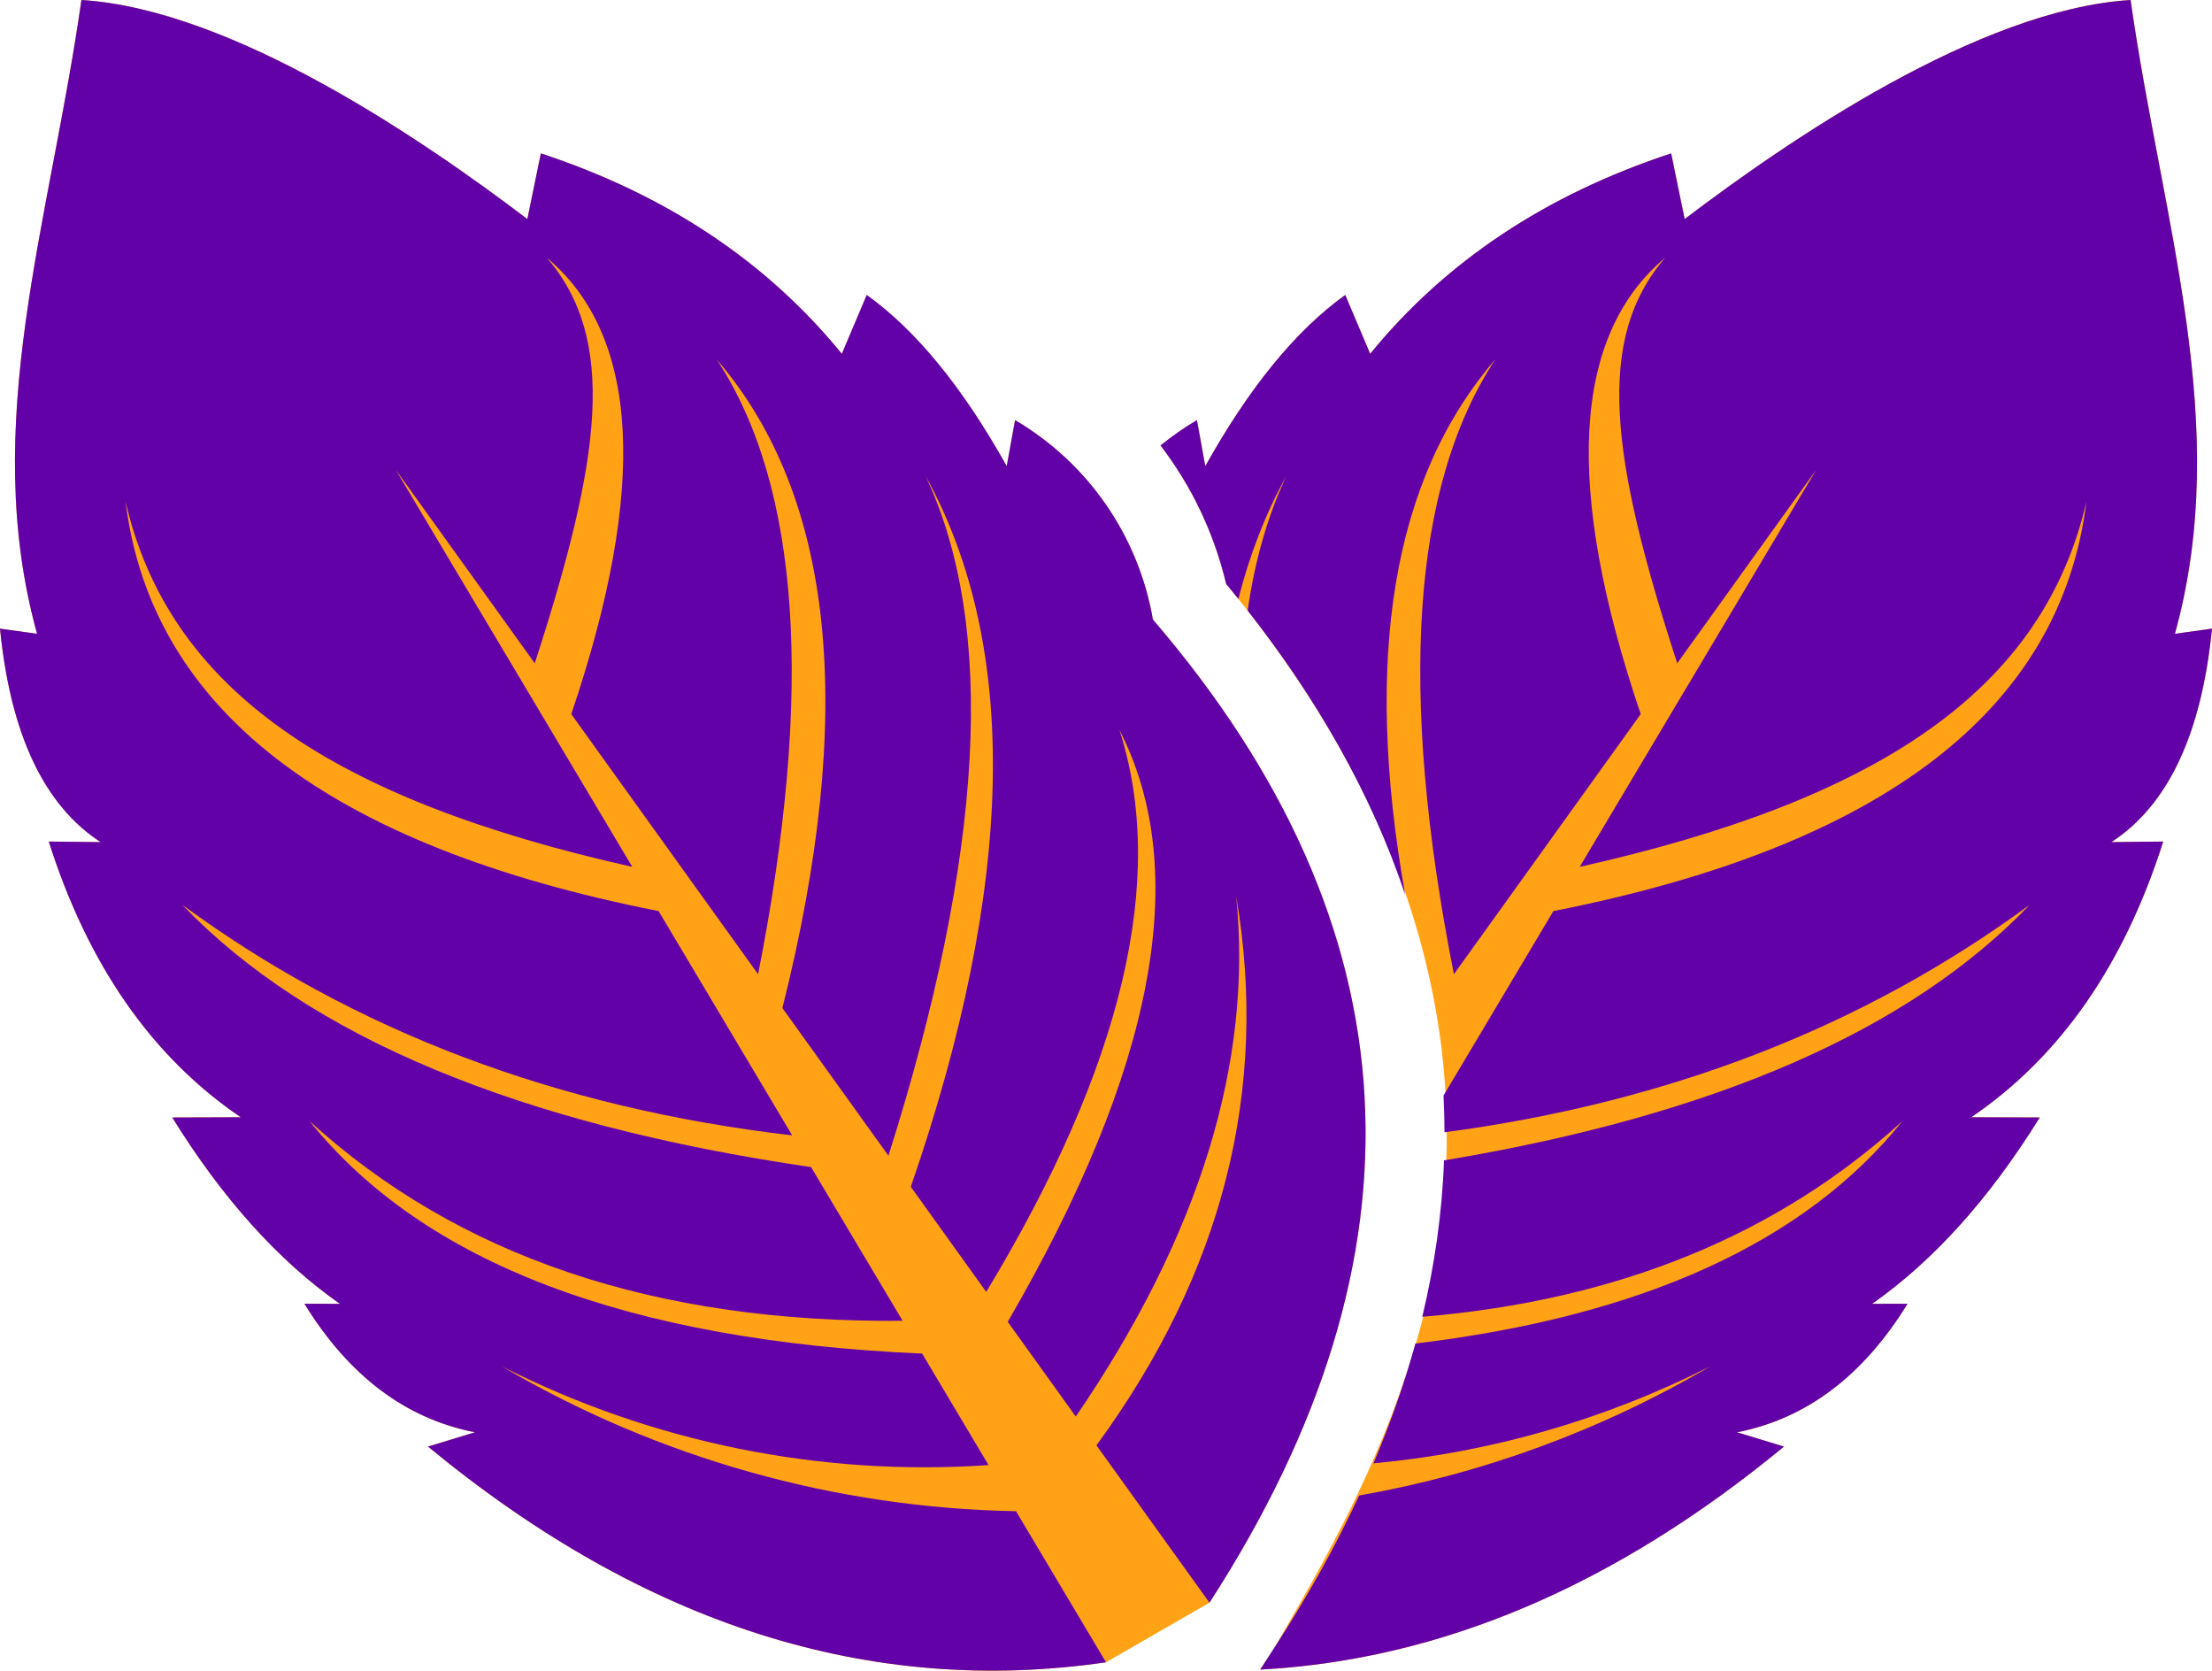
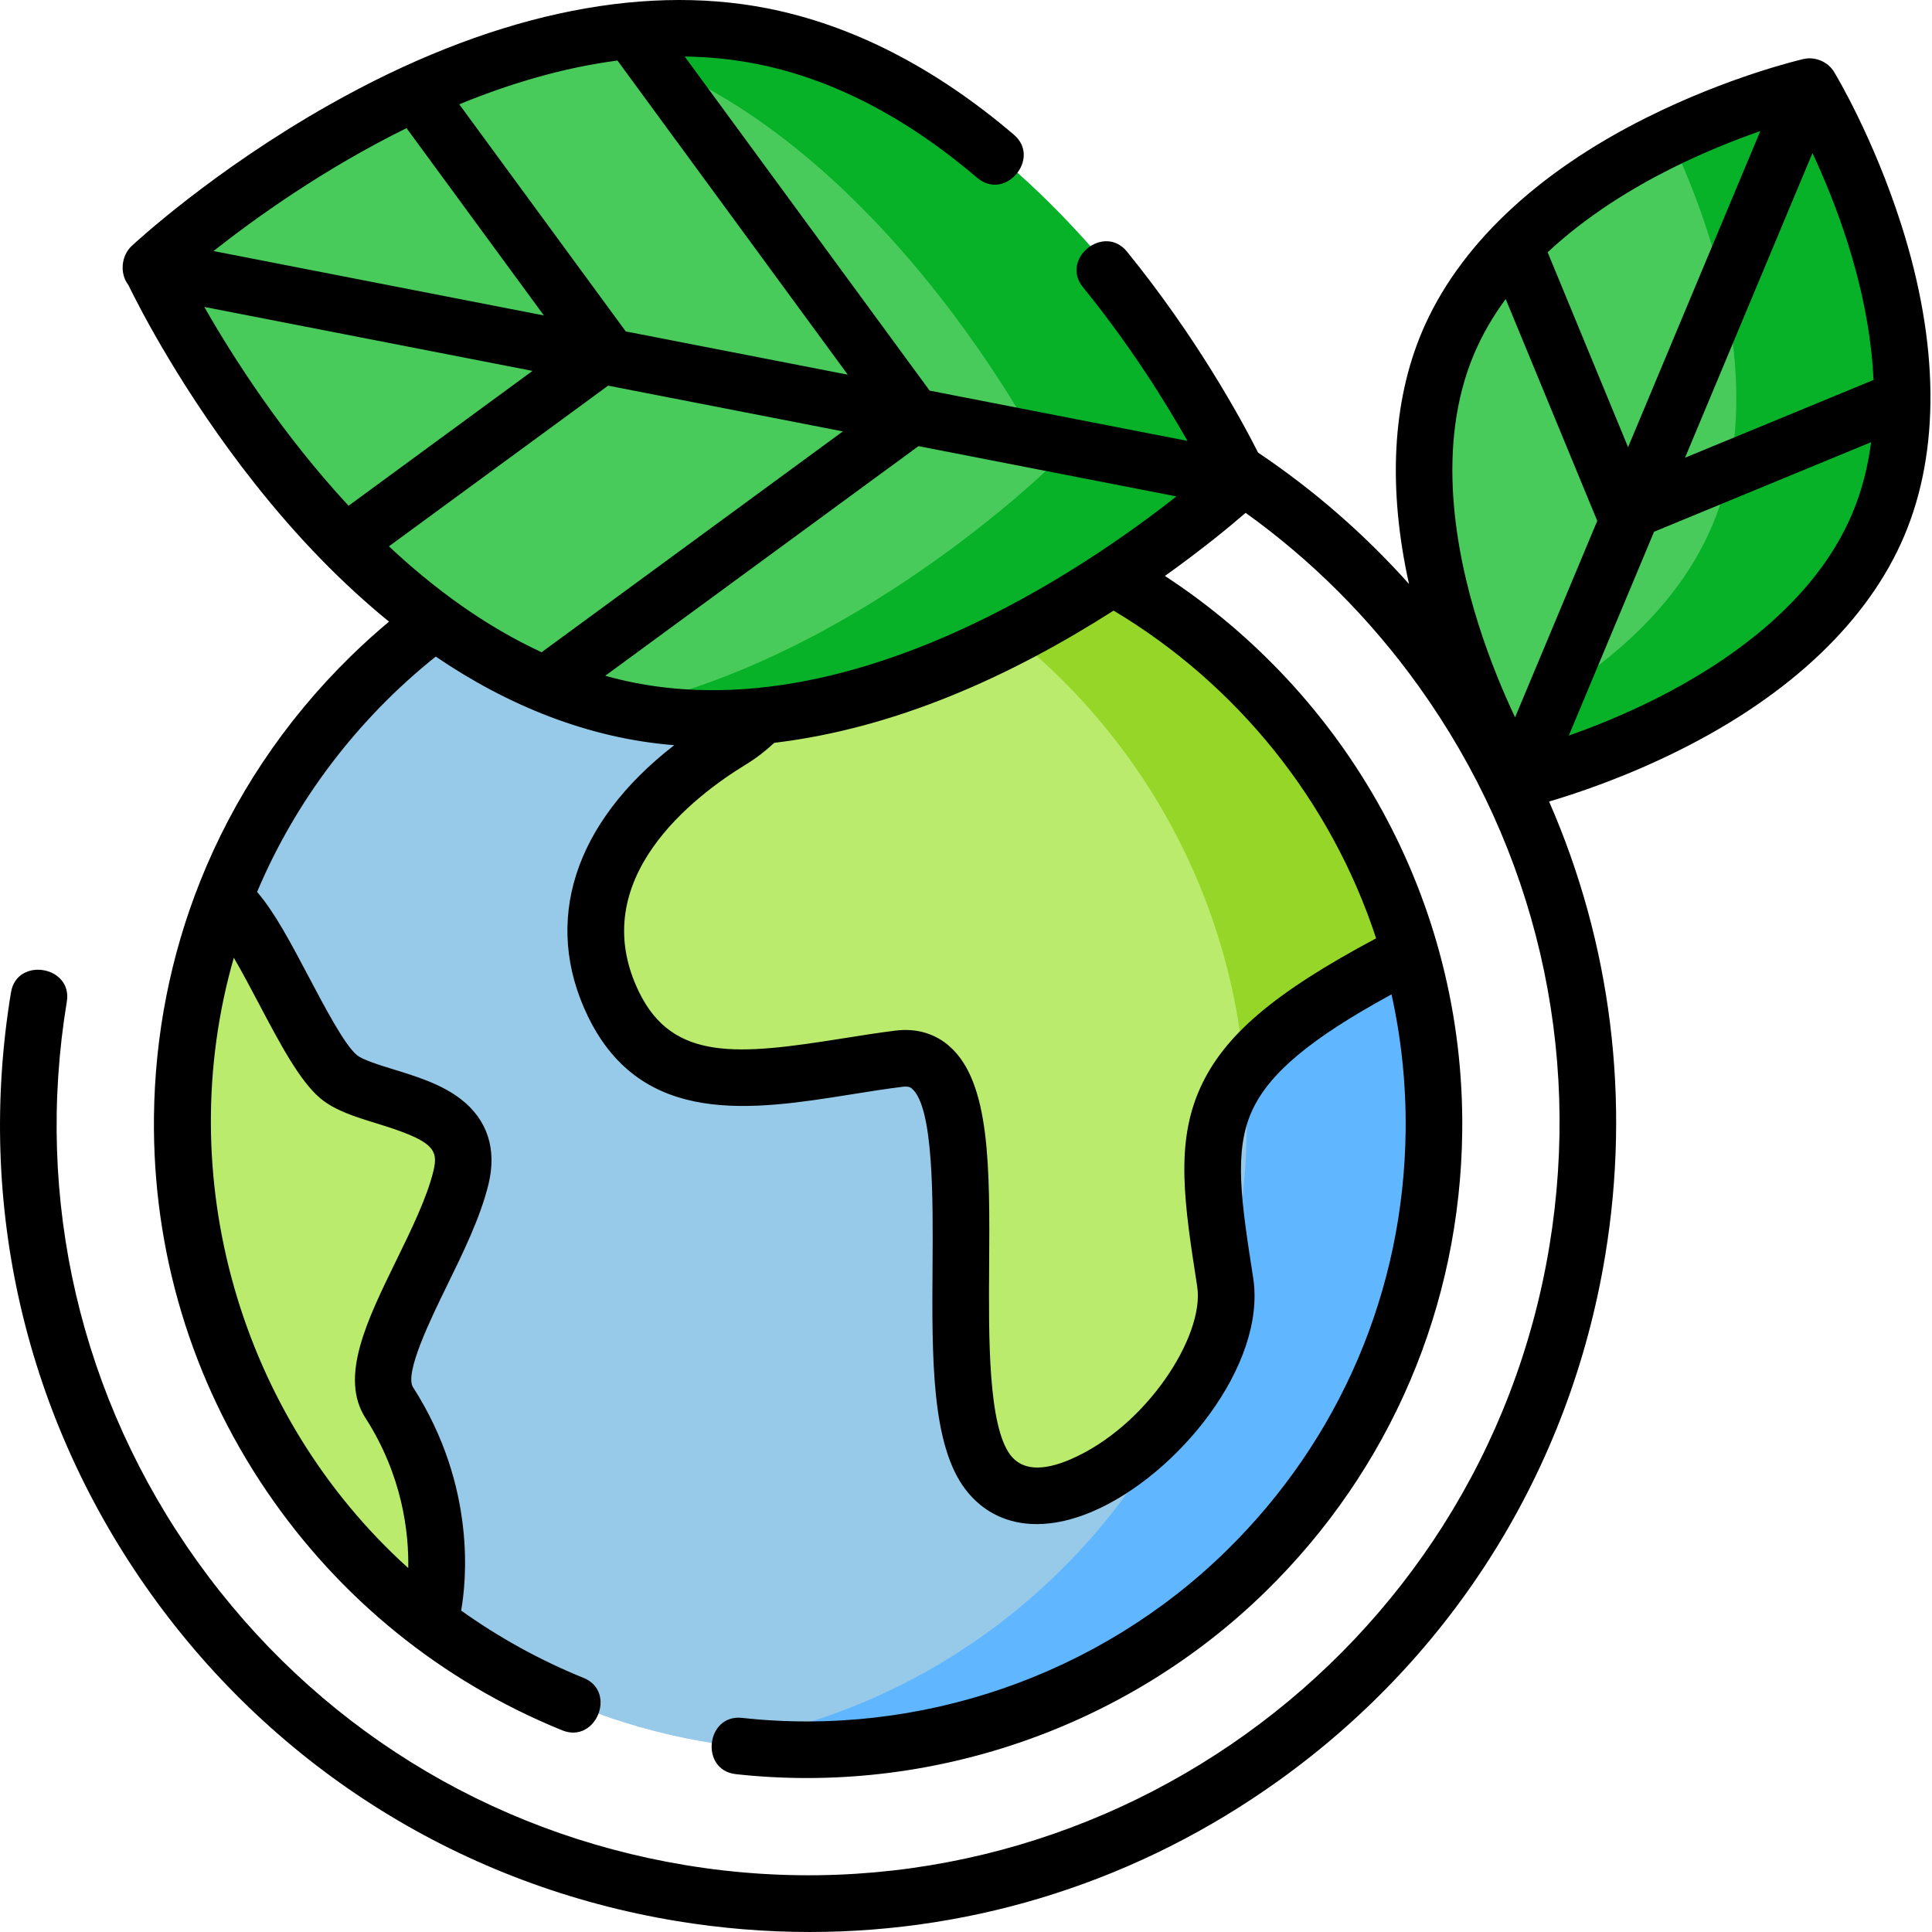
- <svg xmlns="http://www.w3.org/2000/svg" version="1.1" viewBox="0 0 1266.667 956.388">
-   <g id="g8" transform="matrix(1.333333,0,0,-1.333333,-1366.667,2778.107)">
-     <g id="g3695" style="fill:#ffa216;fill-opacity:1">
-       <path d="m 1551.6,1832.87 c -5.14,21.76 -14.81,41.98 -28.17,59.45 4.89,3.99 10.1,7.63 15.62,10.88 2.39,-13.17 3.59,-19.76 3.59,-19.76 18.87,33.79 38.91,58.29 60.11,73.5 l 10.71,-25.26 c 32.33,39.64 75.42,68.32 129.26,86.05 3.87,-18.8 5.8,-28.2 5.8,-28.2 44.17,33.52 126.41,90.03 191.51,94.05 13.58,-95.59 43.93,-182.16 19.05,-272.11 10.61,1.47 15.92,2.21 15.92,2.21 -4.5,-45.31 -18.9,-75.86 -43.21,-91.65 14.84,0.16 22.26,0.23 22.26,0.23 -16.84,-53 -44.32,-92.46 -82.44,-118.36 19.61,-0.07 29.41,-0.1 29.41,-0.1 -21.57,-34.81 -45.56,-61.48 -71.99,-80.01 10.15,0.03 15.22,0.04 15.22,0.04 -19.04,-30.96 -43.45,-49.36 -73.23,-55.2 13.44,-4.09 20.16,-6.13 20.16,-6.13 -72.39,-59.71 -147.37,-91.62 -224.94,-95.75 l 6.67,10.32 c 22.42,39.123 61.137,103.069 71.048,181.219 10.71,84.451 -13.244,178.949 -92.358,274.581 z" style="fill:#ffa216;fill-opacity:1;fill-rule:evenodd;stroke:none;stroke-width:0.1" id="path14-1" />
-       <path d="m 1544.44,1395.48 c 96.86,149.77 88.76,290.47 -24.3,422.1 -6.17,35.86 -27.82,67.19 -59.19,85.62 -2.39,-13.17 -3.59,-19.76 -3.59,-19.76 -18.87,33.79 -38.91,58.29 -60.11,73.5 l -10.71,-25.26 c -32.33,39.64 -75.42,68.32 -129.26,86.05 -3.87,-18.8 -5.8,-28.2 -5.8,-28.2 -44.17,33.52 -126.41,90.03 -191.51,94.05 -13.58,-95.59 -43.93,-182.16 -19.05,-272.11 -10.61,1.47 -15.92,2.21 -15.92,2.21 4.5,-45.31 18.9,-75.86 43.21,-91.65 -14.84,0.16 -22.26,0.23 -22.26,0.23 16.84,-53 44.32,-92.46 82.44,-118.36 -19.61,-0.07 -29.41,-0.1 -29.41,-0.1 21.56,-34.81 45.56,-61.48 71.99,-80.01 -10.15,0.03 -15.22,0.04 -15.22,0.04 19.04,-30.96 43.45,-49.36 73.23,-55.2 -13.44,-4.09 -20.16,-6.13 -20.16,-6.13 92.81,-76.55 189.87,-107.42 291.18,-92.61" style="fill:#ffa216;fill-opacity:1;fill-rule:evenodd;stroke:none;stroke-width:0.1" id="path16-5" />
-     </g>
-     <g id="g4065" style="fill:#6201a7;fill-opacity:1">
-       <g id="g3672" style="fill:#6201a7;fill-opacity:1">
-         <path d="m 1805.01,1881.87 -59.68,-83.07 c -28.6,88.1 -35.45,139 -5.18,174.12 -39.93,-33.48 -43.43,-98.8 -10.5,-195.94 l -80.23,-111.68 v 0 c -24.02,121.47 -18.1,209.45 17.75,263.93 -43.93,-51.05 -56.82,-127.64 -38.69,-229.74 -14.79,44.12 -38.45,84.77 -67.63,121.94 3.07,21.54 8.62,40.83 16.65,57.86 -8.96,-16.25 -15.83,-33.87 -20.63,-52.86 -1.74,2.15 -3.49,4.3 -5.27,6.44 -5.14,21.76 -14.81,41.98 -28.17,59.45 4.89,3.99 10.1,7.63 15.62,10.88 2.39,-13.17 3.59,-19.76 3.59,-19.76 18.87,33.79 38.91,58.29 60.11,73.5 7.14,-16.84 10.71,-25.26 10.71,-25.26 32.33,39.64 75.42,68.32 129.26,86.05 3.87,-18.8 5.8,-28.2 5.8,-28.2 44.17,33.52 126.41,90.03 191.51,94.05 13.58,-95.59 43.93,-182.16 19.05,-272.11 10.61,1.47 15.92,2.21 15.92,2.21 -4.5,-45.31 -18.9,-75.86 -43.21,-91.65 14.84,0.16 22.26,0.23 22.26,0.23 -16.84,-53 -44.32,-92.46 -82.44,-118.36 19.61,-0.07 29.41,-0.1 29.41,-0.1 -21.57,-34.81 -45.56,-61.48 -71.99,-80.01 10.15,0.03 15.22,0.04 15.22,0.04 -19.04,-30.96 -43.45,-49.36 -73.23,-55.2 13.44,-4.09 20.16,-6.13 20.16,-6.13 -72.39,-59.71 -147.37,-91.62 -224.94,-95.75 l 6.67,10.32 c 13.43,20.76 25.53,42.26 35.82,64.43 52.94,9.3 104,28 150.71,55.42 -45.31,-22.94 -94.38,-36.99 -144.57,-41.62 7.13,16.8 13.21,33.95 18.01,51.44 97.67,11.73 167.39,43.56 209.15,95.48 -53.81,-49.03 -122.55,-77.02 -206.2,-84 5.27,21.92 8.51,44.33 9.34,67.16 116.07,19.28 199.92,55.85 251.54,109.74 -71.25,-52.36 -155.03,-84.92 -251.33,-97.69 -0.01,5.24 -0.15,10.51 -0.42,15.79 l 47.18,79.19 c 141.55,27.91 217.86,86.51 228.93,175.8 -18.63,-80.47 -88.24,-127.82 -217.62,-156.82 v 0 l 101.56,170.48" style="fill:#6201a7;fill-opacity:1;fill-rule:evenodd;stroke:none;stroke-width:0.1" id="path14" />
-         <path d="m 1194.99,1881.87 59.68,-83.07 c 28.6,88.1 35.45,139 5.18,174.12 39.93,-33.48 43.42,-98.8 10.5,-195.94 l 80.23,-111.68 v 0 c 24.02,121.47 18.1,209.45 -17.75,263.93 50.66,-58.87 60.06,-151.69 28.19,-278.45 l 45.55,-63.4 c 41.15,129.9 46.46,227.2 15.93,291.91 40.59,-73.65 38.48,-175.4 -6.33,-305.27 l 32.4,-45.11 c 58.65,97.01 77.72,177.42 57.22,241.23 31.16,-60.75 15.16,-145.44 -47.99,-254.07 l 29.23,-40.69 c 53.1,77.63 76.07,152.08 68.89,223.37 14.18,-83.09 -5.82,-161.66 -60.01,-235.73 l 48.53,-67.54 c 96.86,149.77 88.76,290.47 -24.3,422.1 -6.17,35.86 -27.82,67.19 -59.19,85.62 -2.39,-13.17 -3.59,-19.76 -3.59,-19.76 -18.87,33.79 -38.91,58.29 -60.11,73.5 -7.14,-16.84 -10.71,-25.26 -10.71,-25.26 -32.33,39.64 -75.42,68.32 -129.26,86.05 -3.87,-18.8 -5.8,-28.2 -5.8,-28.2 -44.17,33.52 -126.41,90.03 -191.51,94.05 -13.58,-95.59 -43.93,-182.16 -19.05,-272.11 -10.61,1.47 -15.92,2.21 -15.92,2.21 4.5,-45.31 18.9,-75.86 43.21,-91.65 -14.84,0.16 -22.26,0.23 -22.26,0.23 16.84,-53 44.32,-92.46 82.44,-118.36 -19.61,-0.07 -29.41,-0.1 -29.41,-0.1 21.56,-34.81 45.56,-61.48 71.99,-80.01 -10.15,0.03 -15.22,0.04 -15.22,0.04 19.04,-30.96 43.45,-49.36 73.23,-55.2 -13.44,-4.09 -20.16,-6.13 -20.16,-6.13 92.81,-76.55 189.87,-107.42 291.18,-92.61 l -38.64,64.86 c -77.68,1.4 -153.73,22.79 -220.8,62.17 64.58,-32.7 136.79,-47.34 209,-42.37 l -28.51,47.87 c -126.31,5.51 -214,38.78 -263.08,99.8 63.88,-58.19 148.78,-86.76 254.68,-85.71 l -39.31,65.98 c -125.71,18.38 -215.73,55.92 -270.05,112.63 73.85,-54.27 161.16,-87.28 261.94,-99.01 v 0 l -57.37,96.3 c -141.55,27.91 -217.86,86.51 -228.93,175.8 18.63,-80.47 88.24,-127.82 217.62,-156.82 v 0 l -101.56,170.48" style="fill:#6201a7;fill-opacity:1;fill-rule:evenodd;stroke:none;stroke-width:0.1" id="path16" />
-       </g>
-     </g>
+ <svg xmlns="http://www.w3.org/2000/svg" height="512pt" viewBox="0 0 512 512" width="512pt">
+   <path d="m380.398 297.973c0-91.684-74.129-166.008-165.57-166.008s-165.566 74.324-165.566 166.008 74.125 166.008 165.566 166.008 165.57-74.324 165.57-166.008zm0 0" fill="#97c9e8" />
+   <path d="m214.828 131.965c-8.496 0-16.844.645-25 1.883 79.578 12.086 140.566 80.961 140.566 164.125 0 83.16-60.988 152.039-140.566 164.125 8.156 1.238 16.504 1.883 25 1.883 91.441 0 165.57-74.324 165.57-166.008s-74.129-166.008-165.57-166.008zm0 0" fill="#60b6ff" />
+   <g fill="#baeb6c">
+     <path d="m193.309 196.48c-25.504 15.98-44.633 41.555-30.285 70.324 14.344 28.77 46.227 17.582 75.719 13.586 29.488-3.996 7.172 87.105 24.707 109.484 17.535 22.375 66.949-22.379 62.168-51.148-7.078-42.594-9.562-57.539 47.824-87.906l.156-.055c-19.344-65.5-77.895-114.098-148.398-118.469l-.008.25s-6.375 47.949-31.883 63.934zm0 0" />
+     <path d="m318.566 168.598c.008.008.02.016.031.023-.012-.008-.02-.016-.031-.023zm0 0" />
+     <path d="m338.809 187.961c.004.004.008.008.008.008s-.004-.004-.008-.008zm0 0" />
+     <path d="m104.84 373.09c-7.66-11.68 13.547-39.156 18.332-59.934 4.781-20.777-23.914-19.18-32.68-26.371-8.77-7.195-20.723-38.359-29.492-45.551l-1.402-1.109c-6.68 18.016-10.336 37.5-10.336 57.848 0 54.871 26.555 103.516 67.48 133.742l.051-3.48s6.379-27.172-11.953-55.145zm0 0" />
+     <path d="m325.617 338.727c-.035-.207-.07-.41-.102-.621-3.172 12.801-7.82 25.012-13.758 36.441 9.422-11.113 15.715-24.668 13.859-35.82zm0 0" />
  </g>
+   <path d="m225.199 132.297-.008.25s-.535 4.004-1.902 10.074c58.059 21.977 100.566 75.723 106.414 140.102 7.316-10.008 20.699-19.711 43.738-31.902l.156-.055c-19.348-65.5-77.898-114.098-148.398-118.469zm0 0" fill="#96d629" />
+   <path d="m169.074 188.938c-80.07-13.586-129.738-114.395-129.738-114.395s80.145-78.785 160.211-65.203c80.066 13.586 129.734 114.395 129.734 114.395s-80.145 78.785-160.207 65.203zm0 0" fill="#49cb5c" />
+   <path d="m199.547 9.344c-15.289-2.594-30.574-1.812-45.309 1.137 76.715 17.227 124.043 113.254 124.043 113.254s-52.465 51.562-114.902 64.062c1.883.426 3.777.812 5.695 1.141 80.062 13.582 160.207-65.203 160.207-65.203s-49.668-100.809-129.734-114.391zm0 0" fill="#07b128" />
+   <path d="m383.738 91.086c21.48-50.824 95.898-67.938 95.898-67.938s39.598 65.293 18.121 116.117c-21.477 50.824-95.898 67.934-95.898 67.934s-39.598-65.289-18.121-116.113zm0 0" fill="#49cb5c" />
+   <path d="m479.641 23.148s-16.926 3.898-36.961 13.48c10.277 21.777 26.574 65.969 11.078 102.637-11.238 26.586-36.961 43.945-58.941 54.457 3.969 8.406 7.043 13.477 7.043 13.477s74.422-17.109 95.898-67.934c21.48-50.824-18.117-116.117-18.117-116.117zm0 0" fill="#07b128" />
+   <path d="m503.898 59.672c-7.398-23.262-17.422-39.918-17.848-40.617-1.645-2.711-5.027-4.121-8.094-3.418-.793.184-19.727 4.602-41.562 15.508-29.48 14.719-50.074 34.367-59.562 56.816-7.898 18.691-9.031 41.547-3.43 66.793-11.934-13.328-25.359-24.988-39.992-34.805-4.469-8.828-16.285-30.562-34.758-53.277-6.082-7.477-17.785 1.906-11.641 9.461 12.449 15.309 21.816 30.363 27.676 40.707l-68.32-13.316-64.914-88.543c6.305.09 12.629.699 18.922 1.934 19.953 3.906 39.664 14.066 58.59 30.199 7.418 6.32 17.047-5.184 9.73-11.418-20.91-17.82-42.926-29.094-65.438-33.504-34.367-6.727-74.449 2.102-115.922 25.539-30.914 17.469-51.586 36.656-52.449 37.465-2.766 2.582-3.207 7.277-.891 10.297 3.031 6.219 14.52 28.652 33.641 52.805 11.273 14.242 23.16 26.43 35.457 36.445-3.492 2.926-6.895 5.988-10.184 9.211-17.574 17.191-31.031 37.469-39.867 59.637-7.809 19.59-12.008 40.66-12.242 62.379-.387 35.516 9.902 69.77 29.766 99.062 19.402 28.613 46.527 50.582 78.441 63.527 8.93 3.617 14.578-10.273 5.641-13.898-11.562-4.691-22.426-10.699-32.445-17.848 1.281-7.105 4.254-32.68-12.734-59.156-2.379-3.703 4.73-18.246 8.977-26.934 4.379-8.953 8.902-18.211 11.016-26.926 2.242-9.258-.281-17.031-7.297-22.484-5.152-4.004-11.891-6.074-17.832-7.902-3.859-1.188-8.234-2.531-9.797-3.836-3.219-2.695-8.477-12.66-12.699-20.664-4.688-8.879-9.152-17.328-13.707-22.531 10.254-24.352 26.723-45.898 47.348-62.383 18.84 12.836 40.344 21.691 63.199 23.484-26.508 20.539-35.082 46.766-22.824 71.961 14.312 29.418 43.77 24.719 69.762 20.578 4.496-.719 9.148-1.461 13.605-2.016 1.672-.211 2.176.246 2.512.543 5.691 5.062 5.523 29.242 5.402 46.898-.168 24.422-.324 47.488 8.773 59.332 4.641 6.039 11.176 9.125 18.836 9.125 4.59 0 9.578-1.105 14.809-3.348 22.621-9.688 46.137-38.844 42.551-61.914-3.137-20.168-5.211-33.492-.32-44.234 4.523-9.941 15.453-19.145 36.98-30.887 2.578 11.609 3.879 23.688 3.746 36.078-.461 42.293-17.367 81.879-47.602 111.457-33.789 33.055-81.281 49.379-128.258 44.203-9.574-1.039-11.227 13.855-1.641 14.91 51.422 5.664 103.41-12.211 140.387-48.391 33.102-32.383 51.609-75.715 52.113-122.02.668-61.398-30.836-115.793-78.793-147.125 9.91-7.066 17.293-13.176 21.387-16.723 17.484 12.543 32.992 27.996 45.895 46 30.977 43.227 43.262 95.926 34.598 148.395-17.891 108.309-120.555 181.879-228.883 163.984-52.473-8.668-98.426-37.242-129.402-80.469-30.977-43.227-43.262-95.93-34.598-148.395 1.559-9.441-13.234-11.918-14.797-2.445-9.32 56.422 3.895 113.094 37.199 159.578 33.309 46.48 82.73 77.211 139.152 86.531 11.801 1.949 23.613 2.91 35.344 2.91 44.344 0 87.48-13.77 124.242-40.109 46.488-33.309 77.223-82.723 86.539-139.145 6.828-41.344 1.543-82.82-14.867-120.328 7.574-2.234 20.465-6.57 34.582-13.621 29.477-14.719 50.074-34.367 59.559-56.816 9.492-22.453 9.227-50.914-.766-82.309zm-435.332 206.238c5.582 10.582 10.859 20.582 16.344 25.168 3.883 3.246 9.289 4.91 15.012 6.668 14.66 4.508 16.363 6.719 14.957 12.516-1.727 7.129-5.887 15.641-9.91 23.871-7.746 15.848-15.062 30.812-8.129 41.625 9.836 15.324 11.52 30.41 11.352 39.797-44.676-40.285-62.867-103.914-46.227-161.746 2.207 3.781 4.527 8.176 6.602 12.102zm362.891-147.398-21.316-51.656c10.371-9.699 22.406-17 32.656-22.141 8.73-4.379 17.039-7.656 23.699-9.977zm48.867-77.957c2.98 6.398 6.434 14.652 9.383 23.98 3.234 10.238 6.203 22.926 6.793 36.16l-49.953 20.609zm-89.676 53.246c2.211-5.23 5.07-10.082 8.375-14.559l24.266 58.797-21.777 52.066c-3.059-6.488-6.66-15.016-9.719-24.699-6.133-19.391-11.309-47.559-1.145-71.605zm48.051 91.426c-8.402 4.219-16.422 7.41-22.953 9.715l22.598-54.023 57.52-23.734c-.836 6.445-2.426 12.832-5.016 18.957-10.16 24.047-33.965 39.969-52.148 49.086zm-270.457-4.27c-2.652-.52-5.266-1.152-7.844-1.875l83.012-60.852 68.352 13.324c-24.898 19.617-85.496 60.77-143.52 49.402zm-75.867-46.93c-17.754-19.133-30.766-39.594-38.238-52.691l86.984 16.957zm15.363-100.07 36.395 49.641-87.547-17.066c11.02-8.703 29.215-21.77 51.152-32.574zm58.094 53.871-44.121-60.184c13.207-5.43 27.387-9.699 41.922-11.602l61.035 83.25zm-4.668 14.371 62.207 12.125-79.84 58.523c-15.055-6.953-28.605-16.949-40.461-28.062zm203.523 146.469c-27.039 14.406-40.281 25.723-46.562 39.527-6.746 14.82-4.273 30.73-.852 52.75 2.02 12.984-13.41 37.16-33.629 45.82-7.48 3.203-12.809 2.824-15.844-1.129-5.961-7.754-5.797-31.23-5.668-50.09.176-26.094.332-48.629-10.434-58.207-3.871-3.441-8.824-4.898-14.328-4.223-4.715.586-9.5 1.348-14.121 2.086-27.57 4.395-44.922 6.152-53.91-12.324-14.562-29.93 14.918-52.098 28.266-60.238 2.719-1.656 5.242-3.609 7.586-5.785 32.266-3.855 62.754-17.699 89.922-35.039 32.574 19.461 57.582 50.262 69.574 86.852zm0 0" />
</svg>
